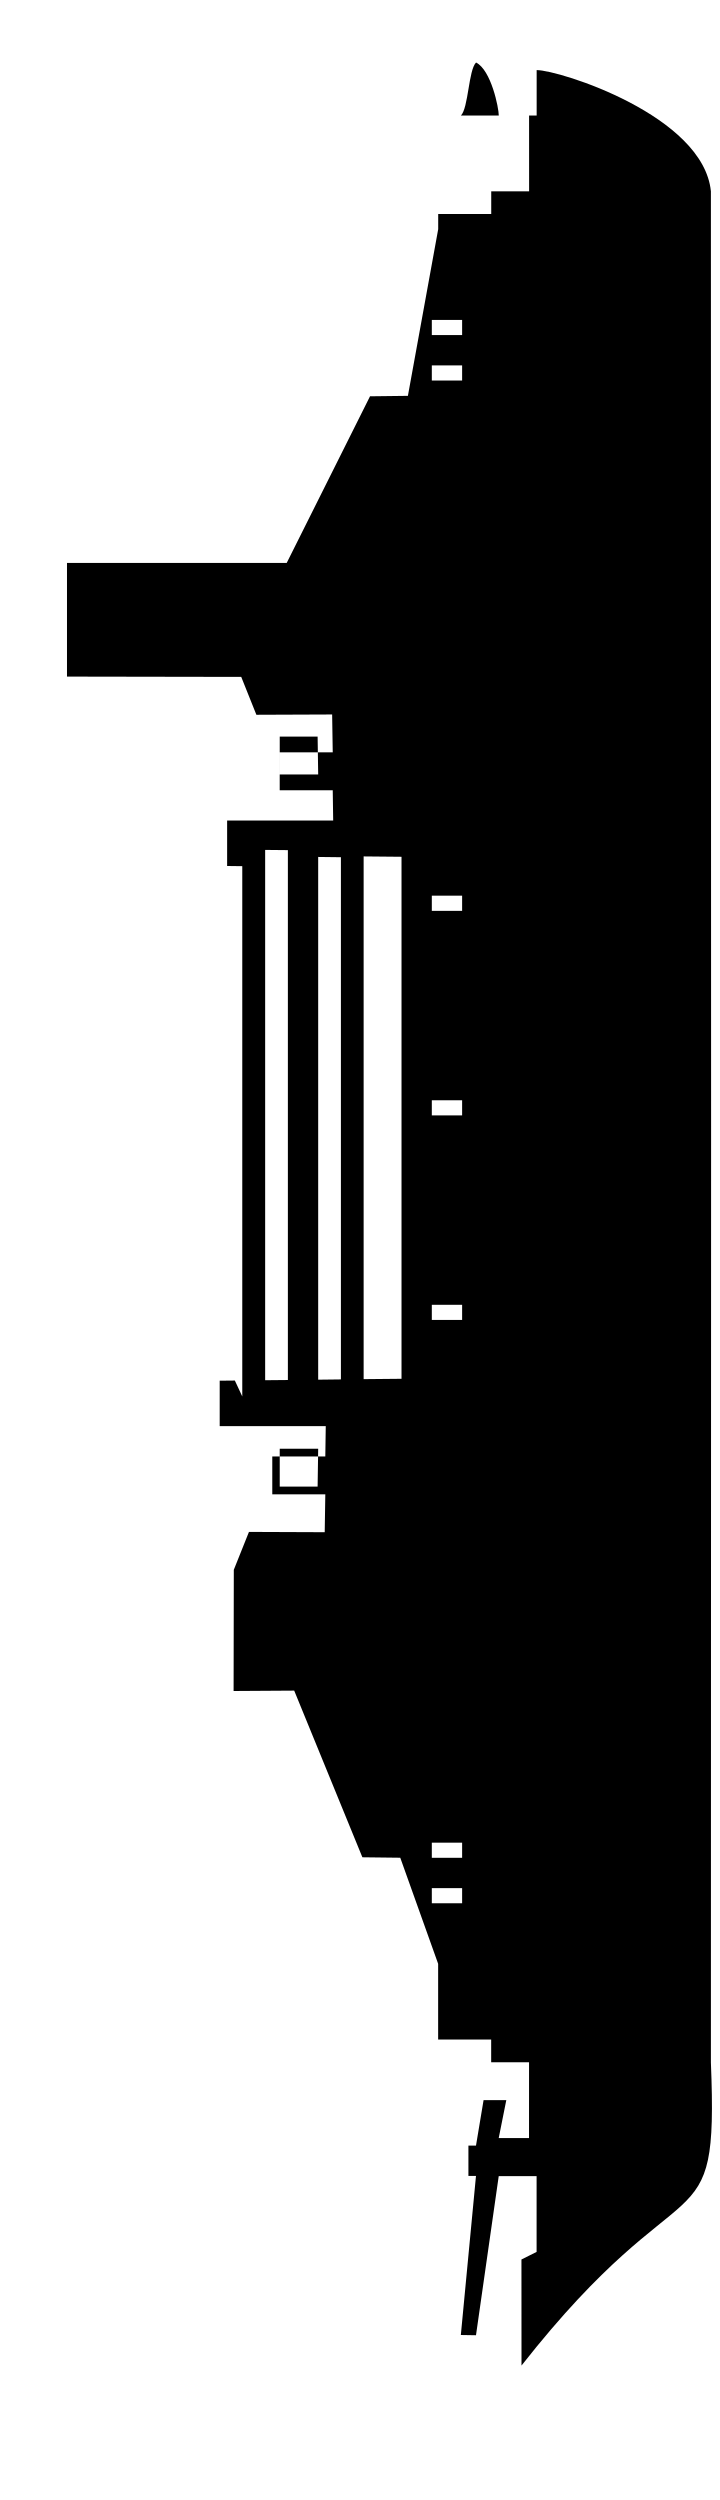
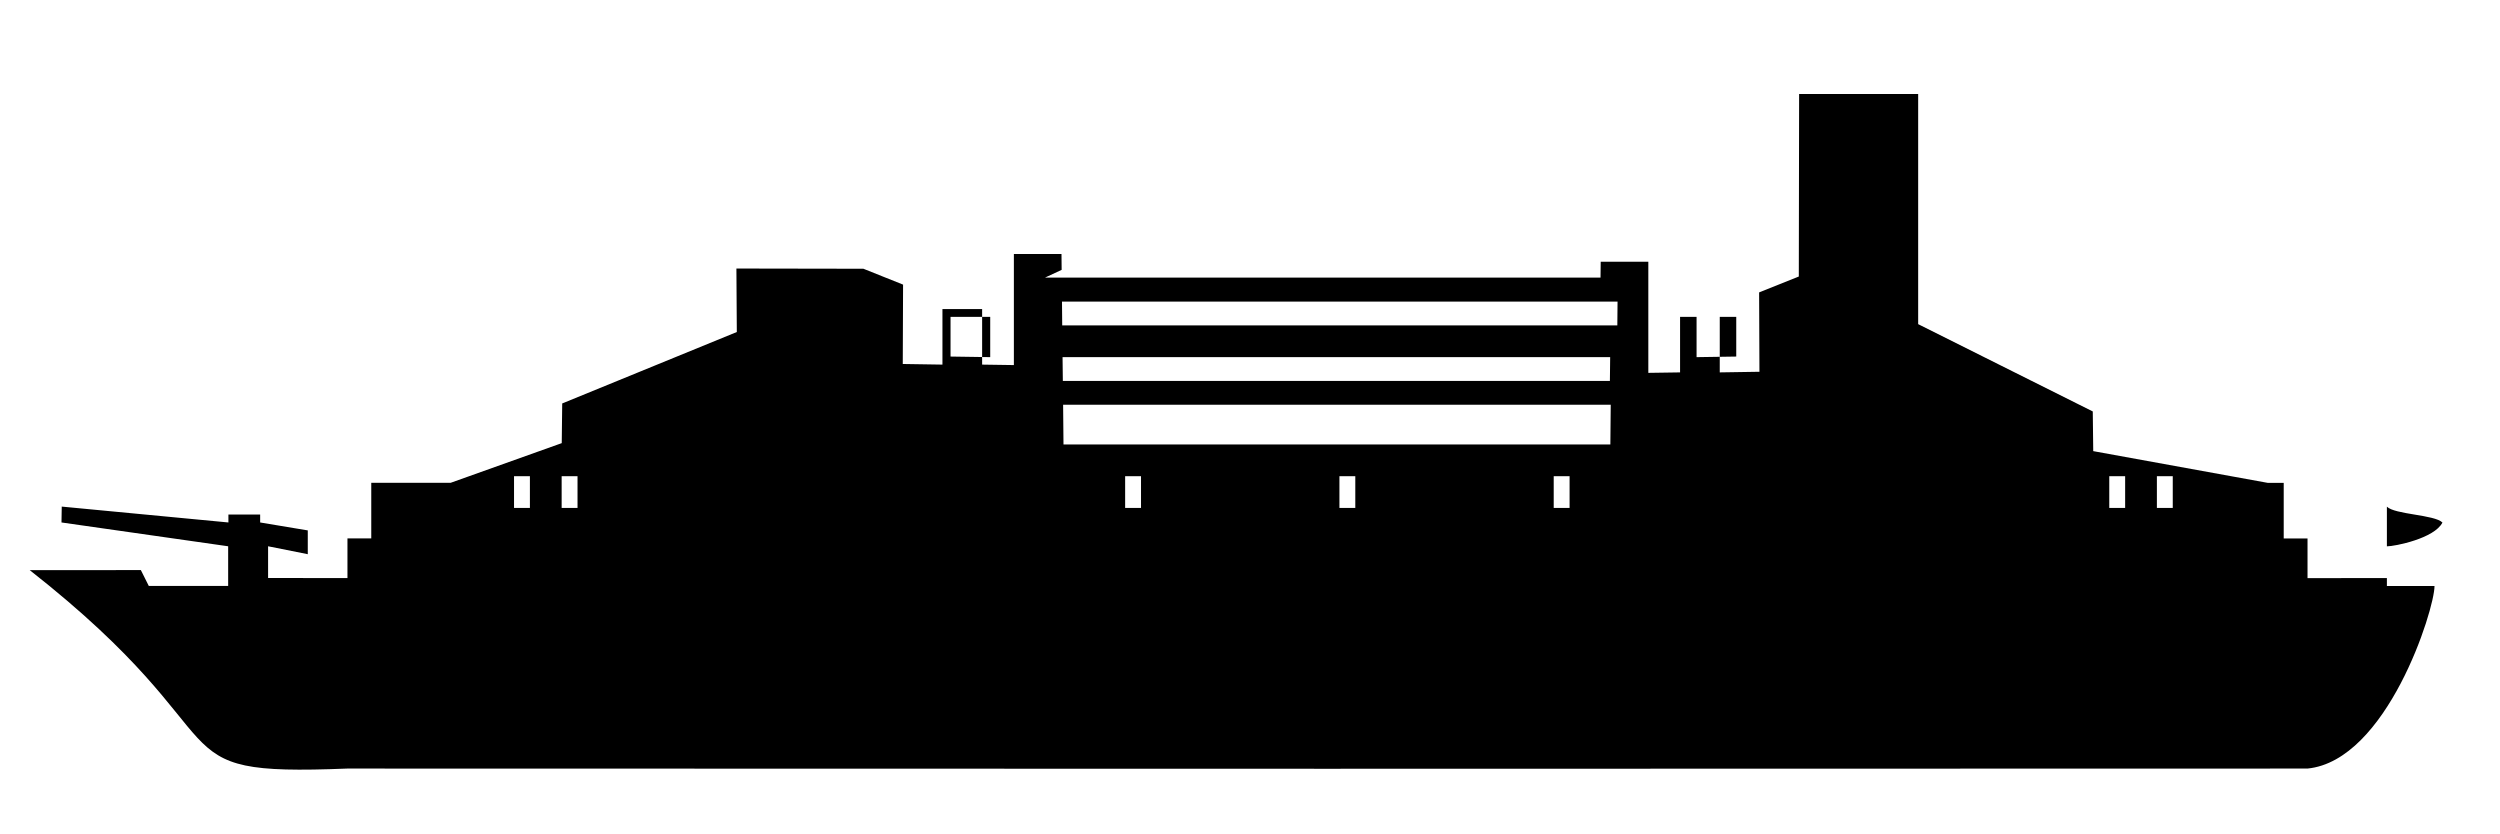
- <svg xmlns="http://www.w3.org/2000/svg" preserveAspectRatio="none" xml:space="preserve" style="shape-rendering:geometricPrecision;text-rendering:geometricPrecision;image-rendering:optimizeQuality;" viewBox="-0.006 -0.31 0.095 0.33" x="0px" y="0px" fill-rule="evenodd" clip-rule="evenodd">
+ <svg xmlns="http://www.w3.org/2000/svg" preserveAspectRatio="none" xml:space="preserve" style="shape-rendering:geometricPrecision;text-rendering:geometricPrecision;image-rendering:optimizeQuality;" viewBox="-0.006 -0.009 0.315 0.105" x="0px" y="0px" fill-rule="evenodd" clip-rule="evenodd">
  <defs>
    <style type="text/css">
   
    .fil0 {fill:black}
   
    </style>
  </defs>
  <g>
-     <path class="fil0" transform="rotate(-90)" d="M0.128 0.047l-4.72447e-005 -0.005 0.069 0 -4.72447e-005 0.005 -0.069 0zm-8.26782e-005 -0.008l-3.54335e-005 -0.003 0.069 0 -3.54335e-005 0.003 -0.069 0zm-7.87412e-005 -0.007l-2.75594e-005 -0.003 0.07 0 -2.75594e-005 0.003 -0.07 0zm-7.08671e-005 -0.007l-1.96853e-005 -0.002 -0.006 0 0 0.014 -0.004 -5.90559e-005 0 -0.007 -0.005 0 0 0.007 -0.005 -7.87412e-005 3.93706e-005 -0.01 -0.005 -0.002 -0.016 -2.75594e-005 5.11818e-005 0.008 -0.022 0.009 -5.90559e-005 0.005 -0.014 0.005 -0.01 -0 0 0.007 -0.003 0 0 0.005 -0.01 -3.93706e-006 0 -0.004 0.005 0.001 0 -0.003 -0.006 -0.001 0 -0.001 -0.004 0 0 0.001 -0.021 -0.002 -3.14965e-005 0.002 0.021 0.003 0 0.005 -0.01 0 -0.001 -0.002 -0.014 7.87412e-006c0.028,0.022 0.015,0.026 0.04,0.025 0.089,3.54335e-005 0.158,3.54335e-005 0.247,0 0.01,-0.001 0.016,-0.02 0.016,-0.023l-0.006 0 0 -0.005c0.001,0 0.006,-0.001 0.007,-0.003 -0.001,-0.001 -0.006,-0.001 -0.007,-0.002l0 0.009 -0.01 3.93706e-006 0 -0.005 -0.003 0 0 -0.007 -0.002 0 -0.022 -0.004 -5.90559e-005 -0.005 -0.022 -0.011 -0 -0.029 -0.015 -0 -3.93706e-005 0.023 -0.005 0.002 3.93706e-005 0.01 -0.005 7.87412e-005 0 -0.007 -0.005 0 0 0.007 -0.004 5.90559e-005 0 -0.014 -0.006 -0 -2.36224e-005 0.002 -0.07 0zm0.062 0.026l0.002 0 0 0.004 -0.002 0 0 -0.004zm-0.027 0l0.002 0 0 0.004 -0.002 0 0 -0.004zm-0.027 0l0.002 0 0 0.004 -0.002 0 0 -0.004zm0.072 -0.015l0.005 -7.48041e-005 0 -0.005 -0.005 0 0 0.005zm0.058 0.015l0.002 0 0 0.004 -0.002 0 0 -0.004zm-0.006 0l0.002 0 0 0.004 -0.002 0 0 -0.004zm-0.141 -0.015l-0.005 -7.48041e-005 0 -0.005 0.005 0 0 0.005zm-0.058 0.015l-0.002 0 0 0.004 0.002 0 0 -0.004zm0.006 0l-0.002 0 0 0.004 0.002 0 0 -0.004z" />
+     <path class="fil0" d="M0.128 0.047l-4.72447e-005 -0.005 0.069 0 -4.72447e-005 0.005 -0.069 0zm-8.26782e-005 -0.008l-3.54335e-005 -0.003 0.069 0 -3.54335e-005 0.003 -0.069 0zm-7.87412e-005 -0.007l-2.75594e-005 -0.003 0.07 0 -2.75594e-005 0.003 -0.07 0zm-7.08671e-005 -0.007l-1.96853e-005 -0.002 -0.006 0 0 0.014 -0.004 -5.90559e-005 0 -0.007 -0.005 0 0 0.007 -0.005 -7.87412e-005 3.93706e-005 -0.01 -0.005 -0.002 -0.016 -2.75594e-005 5.11818e-005 0.008 -0.022 0.009 -5.90559e-005 0.005 -0.014 0.005 -0.01 -0 0 0.007 -0.003 0 0 0.005 -0.01 -3.93706e-006 0 -0.004 0.005 0.001 0 -0.003 -0.006 -0.001 0 -0.001 -0.004 0 0 0.001 -0.021 -0.002 -3.14965e-005 0.002 0.021 0.003 0 0.005 -0.01 0 -0.001 -0.002 -0.014 7.87412e-006c0.028,0.022 0.015,0.026 0.04,0.025 0.089,3.54335e-005 0.158,3.54335e-005 0.247,0 0.01,-0.001 0.016,-0.02 0.016,-0.023l-0.006 0 0 -0.005c0.001,0 0.006,-0.001 0.007,-0.003 -0.001,-0.001 -0.006,-0.001 -0.007,-0.002l0 0.009 -0.01 3.93706e-006 0 -0.005 -0.003 0 0 -0.007 -0.002 0 -0.022 -0.004 -5.90559e-005 -0.005 -0.022 -0.011 -0 -0.029 -0.015 -0 -3.93706e-005 0.023 -0.005 0.002 3.93706e-005 0.01 -0.005 7.87412e-005 0 -0.007 -0.005 0 0 0.007 -0.004 5.90559e-005 0 -0.014 -0.006 -0 -2.36224e-005 0.002 -0.07 0zm0.062 0.026l0.002 0 0 0.004 -0.002 0 0 -0.004zm-0.027 0l0.002 0 0 0.004 -0.002 0 0 -0.004zm-0.027 0l0.002 0 0 0.004 -0.002 0 0 -0.004zm0.072 -0.015l0.005 -7.48041e-005 0 -0.005 -0.005 0 0 0.005zm0.058 0.015l0.002 0 0 0.004 -0.002 0 0 -0.004zm-0.006 0l0.002 0 0 0.004 -0.002 0 0 -0.004zm-0.141 -0.015l-0.005 -7.48041e-005 0 -0.005 0.005 0 0 0.005zm-0.058 0.015l-0.002 0 0 0.004 0.002 0 0 -0.004zm0.006 0l-0.002 0 0 0.004 0.002 0 0 -0.004z" />
  </g>
</svg>
